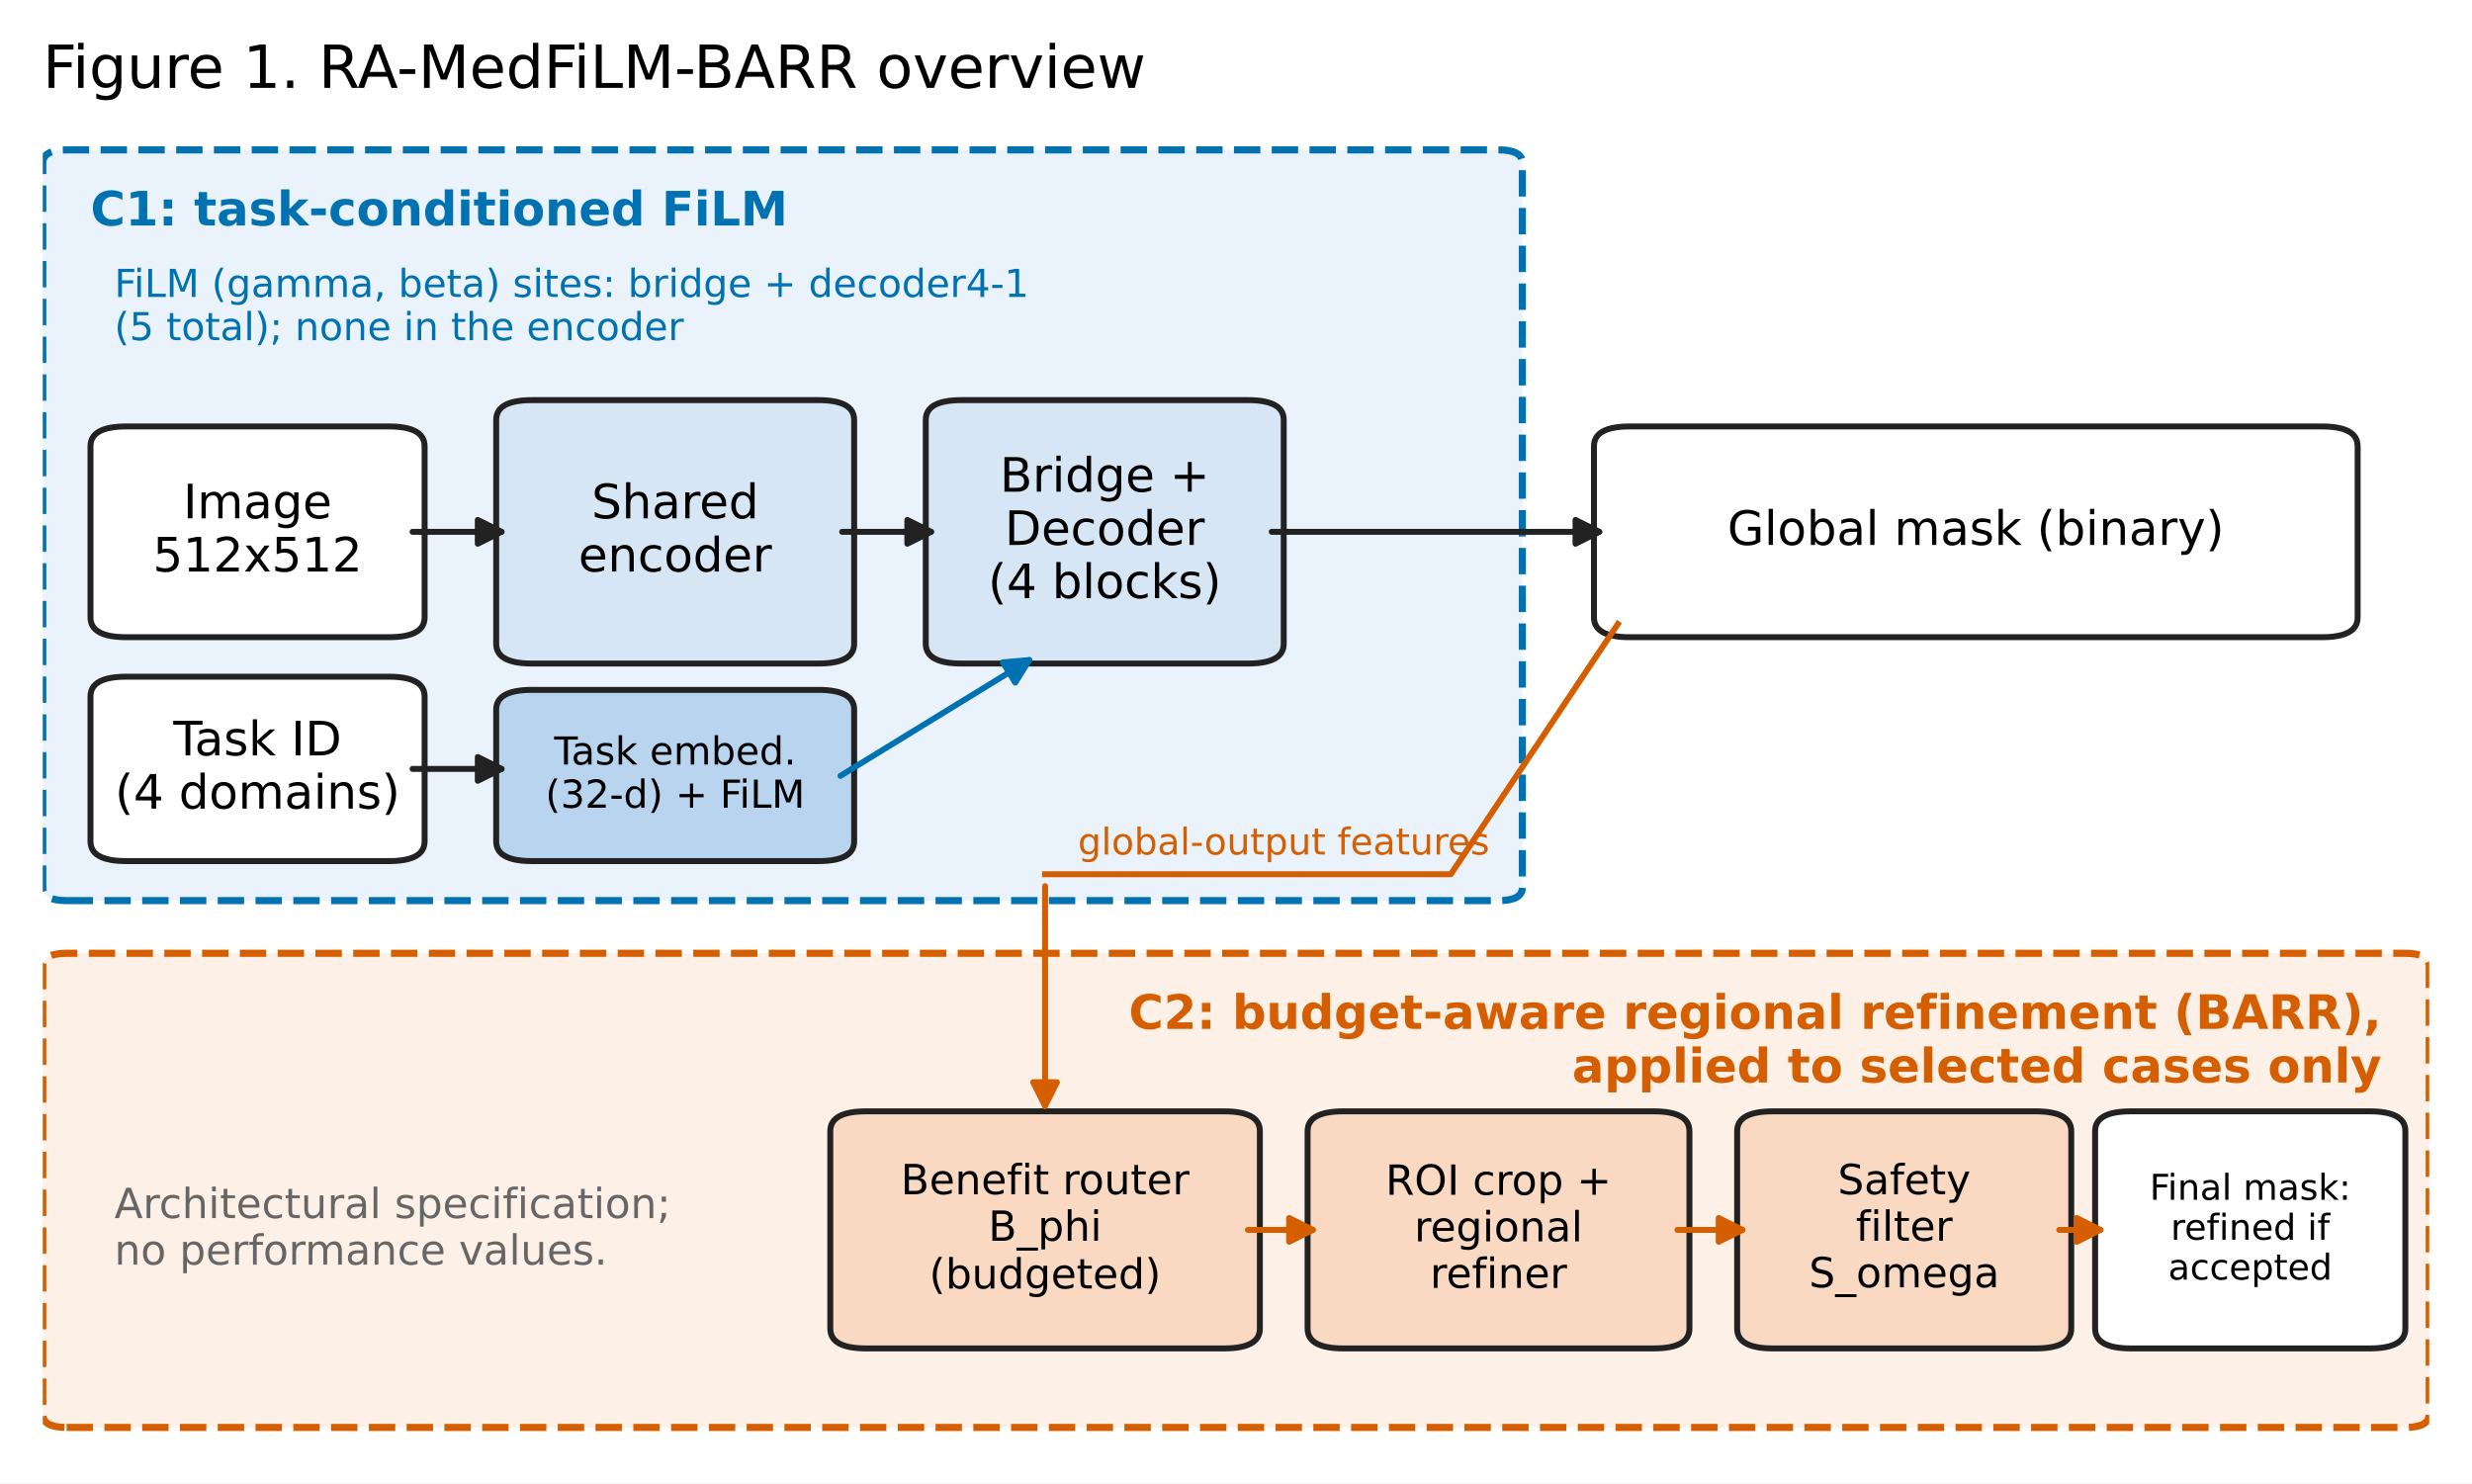
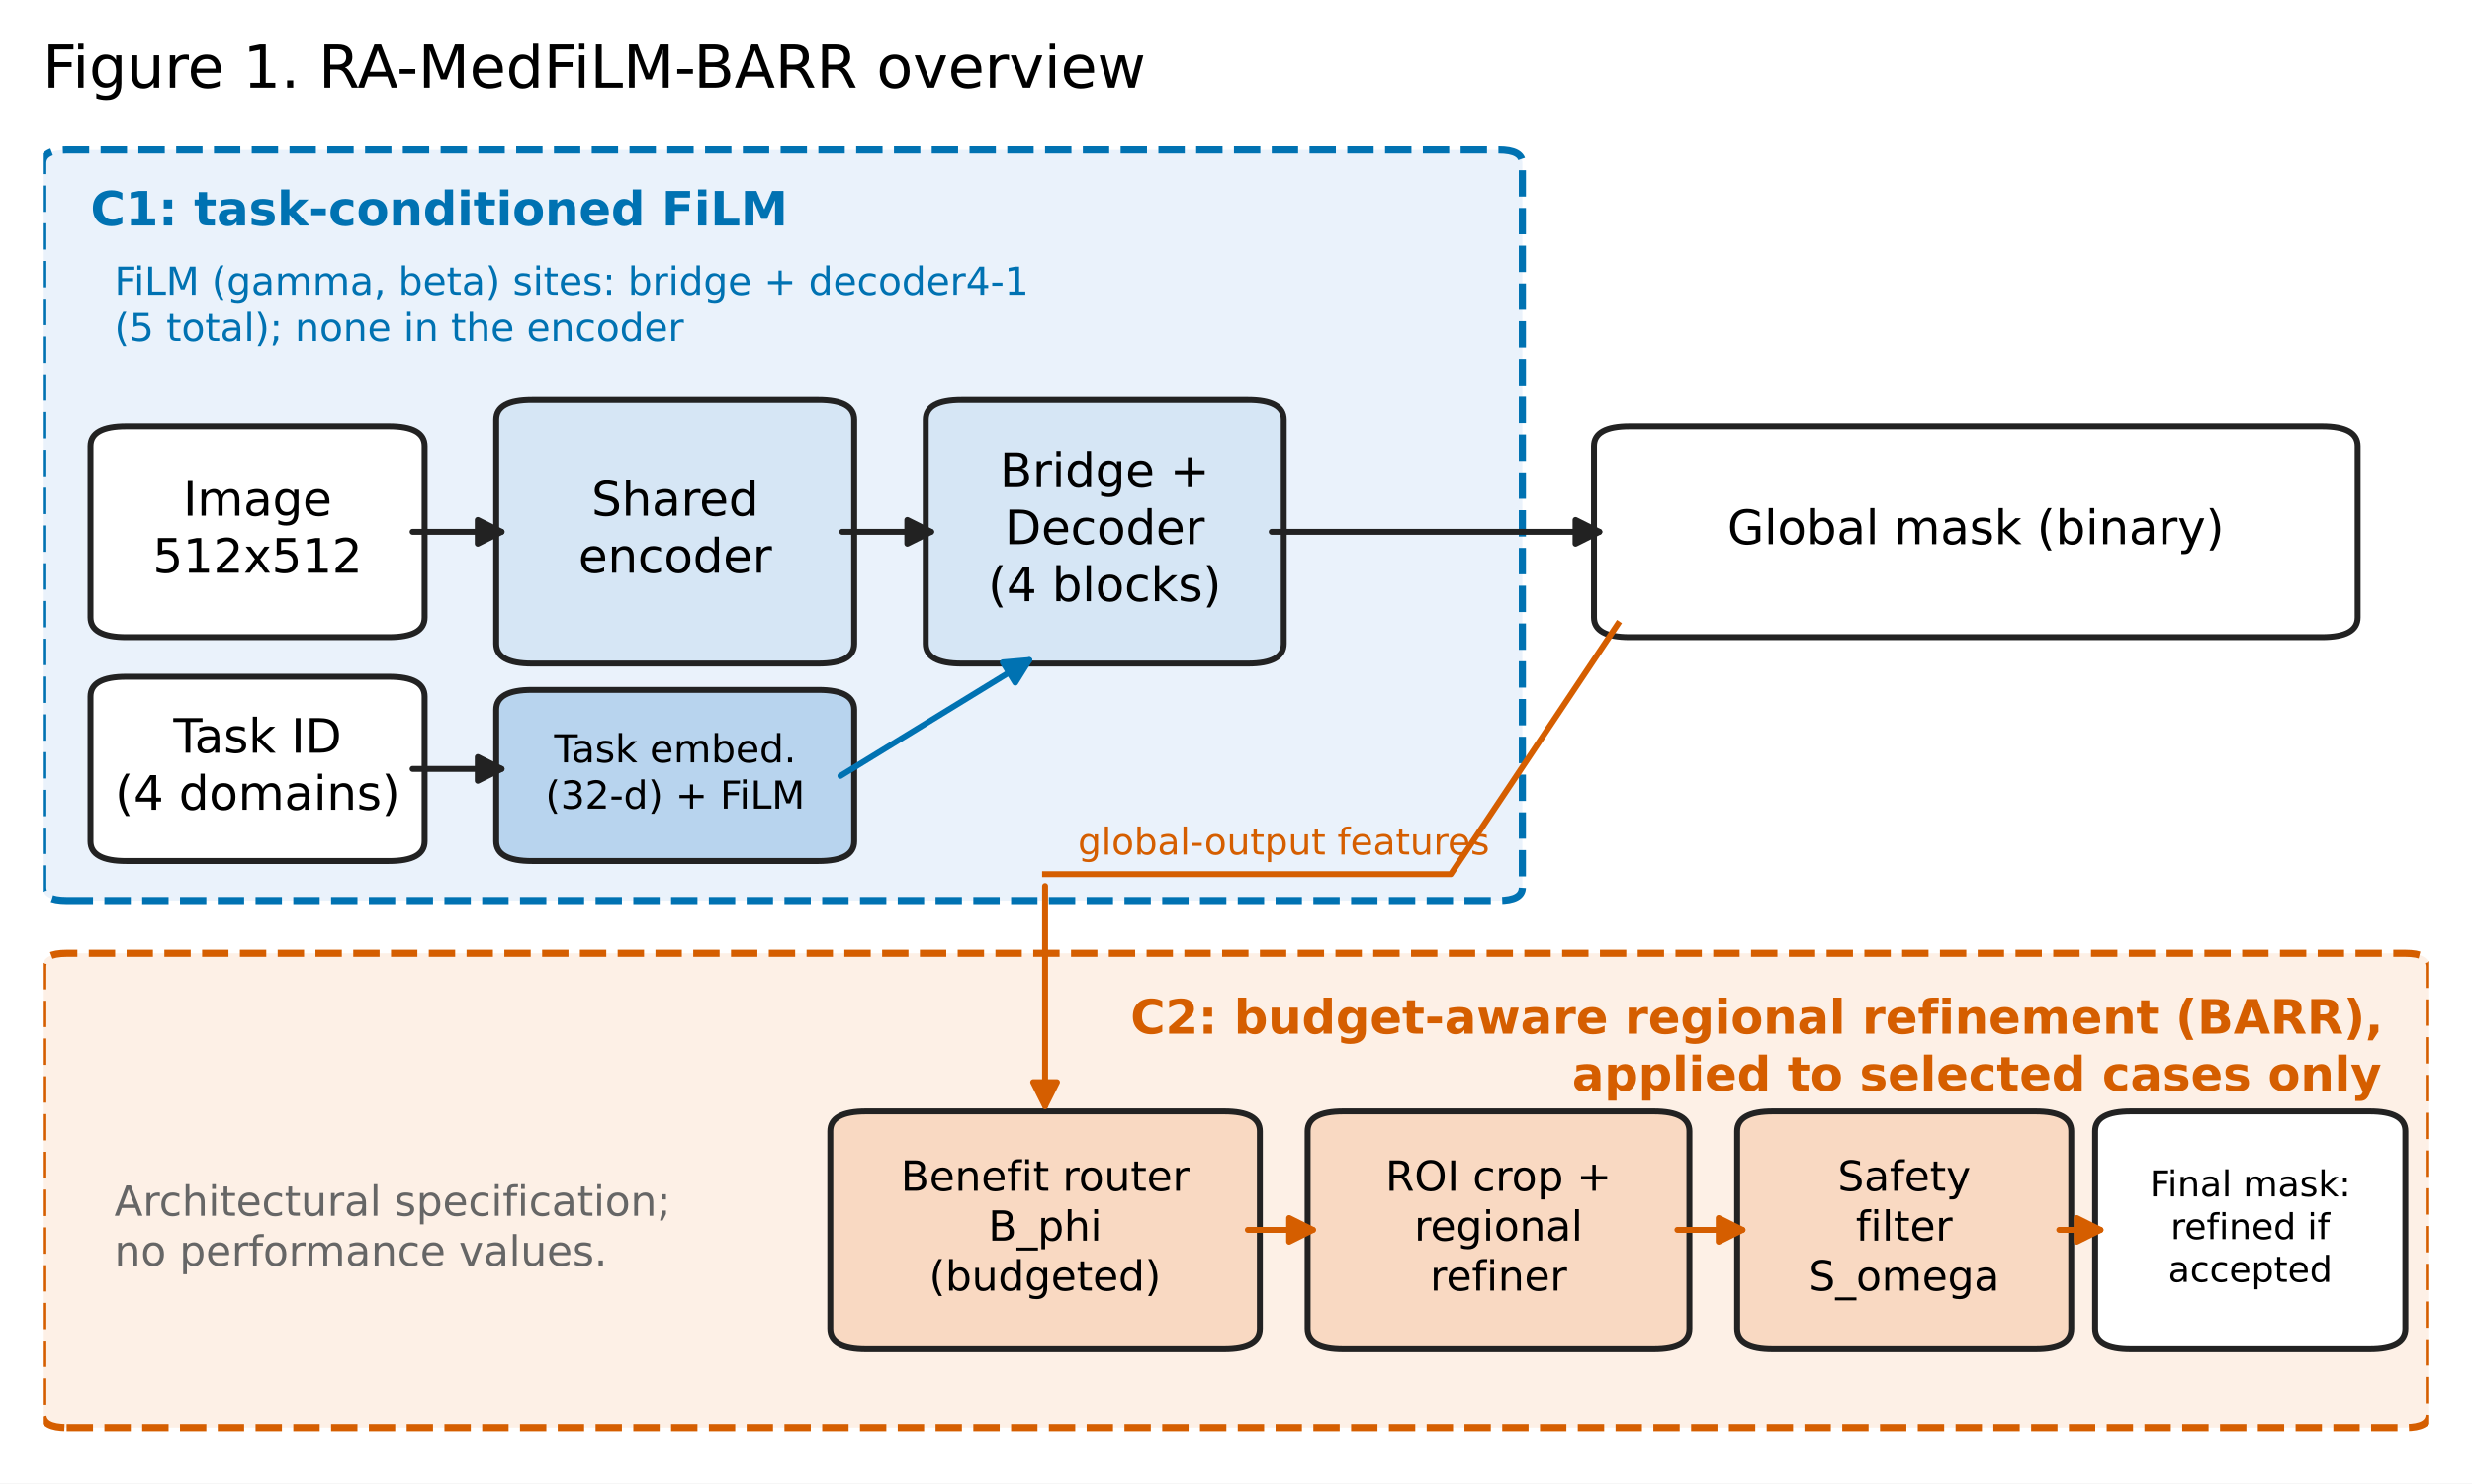
<svg xmlns="http://www.w3.org/2000/svg" width="416.16pt" height="249.758pt" viewBox="0 0 416.16 249.758" version="1.1">
  <defs>
    <style type="text/css">*{stroke-linejoin: round; stroke-linecap: butt}</style>
  </defs>
  <g id="figure_1">
    <g id="patch_1">
      <path d="M 0 249.758 L 416.16 249.758 L 416.16 0 L 0 0 z " style="fill: #ffffff" />
    </g>
    <g id="axes_1">
      <g id="patch_2">
        <path d="M 11.218 151.637 L 252.274 151.637 Q 256.291 151.637 256.291 149.419 L 256.291 27.451 Q 256.291 25.234 252.274 25.234 L 11.218 25.234 Q 7.2 25.234 7.2 27.451 L 7.2 149.419 Q 7.2 151.637 11.218 151.637 z " clip-path="url(#pb6a38542d9)" style="fill: #eaf2fb; stroke-dasharray: 4.44,1.92; stroke-dashoffset: 0; stroke: #0072b2; stroke-width: 1.2; stroke-linejoin: miter" />
      </g>
      <g id="patch_3">
        <path d="M 11.218 240.341 L 404.942 240.341 Q 408.96 240.341 408.96 238.123 L 408.96 162.725 Q 408.96 160.507 404.942 160.507 L 11.218 160.507 Q 7.2 160.507 7.2 162.725 L 7.2 238.123 Q 7.2 240.341 11.218 240.341 z " clip-path="url(#pb6a38542d9)" style="fill: #fdf0e6; stroke-dasharray: 4.44,1.92; stroke-dashoffset: 0; stroke: #d55e00; stroke-width: 1.2; stroke-linejoin: miter" />
      </g>
      <g id="patch_4">
        <path d="M 21.262 107.285 L 65.455 107.285 Q 71.482 107.285 71.482 103.958 L 71.482 75.13 Q 71.482 71.803 65.455 71.803 L 21.262 71.803 Q 15.235 71.803 15.235 75.13 L 15.235 103.958 Q 15.235 107.285 21.262 107.285 z " clip-path="url(#pb6a38542d9)" style="fill: #ffffff; stroke: #222222; stroke-linejoin: miter" />
      </g>
      <g id="patch_5">
        <path d="M 21.262 144.984 L 65.455 144.984 Q 71.482 144.984 71.482 141.658 L 71.482 117.264 Q 71.482 113.938 65.455 113.938 L 21.262 113.938 Q 15.235 113.938 15.235 117.264 L 15.235 141.658 Q 15.235 144.984 21.262 144.984 z " clip-path="url(#pb6a38542d9)" style="fill: #ffffff; stroke: #222222; stroke-linejoin: miter" />
      </g>
      <g id="patch_6">
        <path d="M 89.561 111.72 L 137.772 111.72 Q 143.798 111.72 143.798 108.394 L 143.798 70.694 Q 143.798 67.368 137.772 67.368 L 89.561 67.368 Q 83.534 67.368 83.534 70.694 L 83.534 108.394 Q 83.534 111.72 89.561 111.72 z " clip-path="url(#pb6a38542d9)" style="fill: #d6e6f5; stroke: #222222; stroke-linejoin: miter" />
      </g>
      <g id="patch_7">
        <path d="M 89.561 144.984 L 137.772 144.984 Q 143.798 144.984 143.798 141.658 L 143.798 119.482 Q 143.798 116.155 137.772 116.155 L 89.561 116.155 Q 83.534 116.155 83.534 119.482 L 83.534 141.658 Q 83.534 144.984 89.561 144.984 z " clip-path="url(#pb6a38542d9)" style="fill: #b8d4ee; stroke: #222222; stroke-linejoin: miter" />
      </g>
      <g id="patch_8">
        <path d="M 161.878 111.72 L 210.089 111.72 Q 216.115 111.72 216.115 108.394 L 216.115 70.694 Q 216.115 67.368 210.089 67.368 L 161.878 67.368 Q 155.851 67.368 155.851 70.694 L 155.851 108.394 Q 155.851 111.72 161.878 111.72 z " clip-path="url(#pb6a38542d9)" style="fill: #d6e6f5; stroke: #222222; stroke-linejoin: miter" />
      </g>
      <g id="patch_9">
        <path d="M 274.37 107.285 L 390.881 107.285 Q 396.907 107.285 396.907 103.958 L 396.907 75.13 Q 396.907 71.803 390.881 71.803 L 274.37 71.803 Q 268.344 71.803 268.344 75.13 L 268.344 103.958 Q 268.344 107.285 274.37 107.285 z " clip-path="url(#pb6a38542d9)" style="fill: #ffffff; stroke: #222222; stroke-linejoin: miter" />
      </g>
      <g id="patch_10">
        <path d="M 69.46 89.544 Q 77.506 89.544 84.433 89.544 " clip-path="url(#pb6a38542d9)" style="fill: none; stroke: #222222; stroke-linecap: round" />
        <path d="M 80.433 87.544 L 84.433 89.544 L 80.433 91.544 z " clip-path="url(#pb6a38542d9)" style="fill: #222222; stroke: #222222; stroke-linecap: round" />
      </g>
      <g id="patch_11">
        <path d="M 69.46 129.461 Q 77.506 129.461 84.433 129.461 " clip-path="url(#pb6a38542d9)" style="fill: none; stroke: #222222; stroke-linecap: round" />
        <path d="M 80.433 127.461 L 84.433 129.461 L 80.433 131.461 z " clip-path="url(#pb6a38542d9)" style="fill: #222222; stroke: #222222; stroke-linecap: round" />
      </g>
      <g id="patch_12">
        <path d="M 141.487 130.632 Q 157.861 120.59 173.283 111.132 " clip-path="url(#pb6a38542d9)" style="fill: none; stroke: #0072b2; stroke-linecap: round" />
        <path d="M 168.827 111.518 L 173.283 111.132 L 170.919 114.928 z " clip-path="url(#pb6a38542d9)" style="fill: #0072b2; stroke: #0072b2; stroke-linecap: round" />
      </g>
      <g id="patch_13">
        <path d="M 141.777 89.544 Q 149.822 89.544 156.75 89.544 " clip-path="url(#pb6a38542d9)" style="fill: none; stroke: #222222; stroke-linecap: round" />
        <path d="M 152.75 87.544 L 156.75 89.544 L 152.75 91.544 z " clip-path="url(#pb6a38542d9)" style="fill: #222222; stroke: #222222; stroke-linecap: round" />
      </g>
      <g id="patch_14">
        <path d="M 214.095 89.544 Q 242.227 89.544 269.241 89.544 " clip-path="url(#pb6a38542d9)" style="fill: none; stroke: #222222; stroke-linecap: round" />
        <path d="M 265.241 87.544 L 269.241 89.544 L 265.241 91.544 z " clip-path="url(#pb6a38542d9)" style="fill: #222222; stroke: #222222; stroke-linecap: round" />
      </g>
      <g id="patch_15">
        <path d="M 145.807 227.035 L 206.071 227.035 Q 212.098 227.035 212.098 223.709 L 212.098 190.445 Q 212.098 187.118 206.071 187.118 L 145.807 187.118 Q 139.781 187.118 139.781 190.445 L 139.781 223.709 Q 139.781 227.035 145.807 227.035 z " clip-path="url(#pb6a38542d9)" style="fill: #f9d9c2; stroke: #222222; stroke-linejoin: miter" />
      </g>
      <g id="patch_16">
        <path d="M 226.159 227.035 L 278.388 227.035 Q 284.414 227.035 284.414 223.709 L 284.414 190.445 Q 284.414 187.118 278.388 187.118 L 226.159 187.118 Q 220.133 187.118 220.133 190.445 L 220.133 223.709 Q 220.133 227.035 226.159 227.035 z " clip-path="url(#pb6a38542d9)" style="fill: #f9d9c2; stroke: #222222; stroke-linejoin: miter" />
      </g>
      <g id="patch_17">
        <path d="M 298.476 227.035 L 342.67 227.035 Q 348.696 227.035 348.696 223.709 L 348.696 190.445 Q 348.696 187.118 342.67 187.118 L 298.476 187.118 Q 292.45 187.118 292.45 190.445 L 292.45 223.709 Q 292.45 227.035 298.476 227.035 z " clip-path="url(#pb6a38542d9)" style="fill: #f9d9c2; stroke: #222222; stroke-linejoin: miter" />
      </g>
      <g id="patch_18">
        <path d="M 358.74 227.035 L 398.916 227.035 Q 404.942 227.035 404.942 223.709 L 404.942 190.445 Q 404.942 187.118 398.916 187.118 L 358.74 187.118 Q 352.714 187.118 352.714 190.445 L 352.714 223.709 Q 352.714 227.035 358.74 227.035 z " clip-path="url(#pb6a38542d9)" style="fill: #ffffff; stroke: #222222; stroke-linejoin: miter" />
      </g>
      <g id="patch_19">
        <path d="M 210.077 207.077 Q 216.112 207.077 221.029 207.077 " clip-path="url(#pb6a38542d9)" style="fill: none; stroke: #d55e00; stroke-linecap: round" />
        <path d="M 217.029 205.077 L 221.029 207.077 L 217.029 209.077 z " clip-path="url(#pb6a38542d9)" style="fill: #d55e00; stroke: #d55e00; stroke-linecap: round" />
      </g>
      <g id="patch_20">
        <path d="M 282.394 207.077 Q 288.429 207.077 293.346 207.077 " clip-path="url(#pb6a38542d9)" style="fill: none; stroke: #d55e00; stroke-linecap: round" />
        <path d="M 289.346 205.077 L 293.346 207.077 L 289.346 209.077 z " clip-path="url(#pb6a38542d9)" style="fill: #d55e00; stroke: #d55e00; stroke-linecap: round" />
      </g>
      <g id="patch_21">
        <path d="M 346.676 207.077 Q 350.705 207.077 353.615 207.077 " clip-path="url(#pb6a38542d9)" style="fill: none; stroke: #d55e00; stroke-linecap: round" />
        <path d="M 349.615 205.077 L 353.615 207.077 L 349.615 209.077 z " clip-path="url(#pb6a38542d9)" style="fill: #d55e00; stroke: #d55e00; stroke-linecap: round" />
      </g>
      <g id="patch_22">
        <path d="M 175.939 149.2 Q 175.939 168.266 175.939 186.214 " clip-path="url(#pb6a38542d9)" style="fill: none; stroke: #d55e00; stroke-linecap: round" />
        <path d="M 177.939 182.214 L 175.939 186.214 L 173.939 182.214 z " clip-path="url(#pb6a38542d9)" style="fill: #d55e00; stroke: #d55e00; stroke-linecap: round" />
      </g>
      <g id="line2d_1">
        <path d="M 272.362 105.067 L 244.238 147.202 L 175.939 147.202 " clip-path="url(#pb6a38542d9)" style="fill: none; stroke: #d55e00; stroke-linecap: square" />
      </g>
      <g id="text_1">
        <text style="font-weight: 700; font-size: 8px; font-family: 'DejaVu Sans'; text-anchor: start; fill: #0072b2" x="15.235" y="37.965" transform="rotate(-0 15.2352 37.96519)">C1: task-conditioned FiLM</text>
      </g>
      <g id="text_2">
-         <text style="font-weight: 700; font-size: 8px; font-family: 'DejaVu Sans'; fill: #d55e00" transform="translate(190.0161 173.2388)">C2: budget-aware regional refinement (BARR),</text>
-         <text style="font-weight: 700; font-size: 8px; font-family: 'DejaVu Sans'; fill: #d55e00" transform="translate(264.6623 182.2595)">applied to selected cases only</text>
+         <text style="font-weight: 700; font-size: 8px; font-family: 'DejaVu Sans'; fill: #d55e00" transform="translate(190.3085 174.0396)">C2: budget-aware regional refinement (BARR),</text>
+         <text style="font-weight: 700; font-size: 8px; font-family: 'DejaVu Sans'; fill: #d55e00" transform="translate(264.6623 183.6418)">applied to selected cases only</text>
      </g>
      <g id="text_3">
-         <text style="font-size: 8px; font-family: 'DejaVu Sans'" transform="translate(30.83028 87.27241)">Image</text>
-         <text style="font-size: 8px; font-family: 'DejaVu Sans'" transform="translate(25.7209 96.23066)">512x512</text>
+         <text style="font-size: 8px; font-family: 'DejaVu Sans'" transform="translate(30.83028 86.82138)">Image</text>
+         <text style="font-size: 8px; font-family: 'DejaVu Sans'" transform="translate(25.7209 96.42294)">512x512</text>
      </g>
      <g id="text_4">
-         <text style="font-size: 8px; font-family: 'DejaVu Sans'" transform="translate(29.19278 127.1892)">Task ID</text>
-         <text style="font-size: 8px; font-family: 'DejaVu Sans'" transform="translate(19.35653 136.1475)">(4 domains)</text>
+         <text style="font-size: 8px; font-family: 'DejaVu Sans'" transform="translate(29.19465 126.7382)">Task ID</text>
+         <text style="font-size: 8px; font-family: 'DejaVu Sans'" transform="translate(19.35653 136.3404)">(4 domains)</text>
      </g>
      <g id="text_5">
-         <text style="font-size: 8px; font-family: 'DejaVu Sans'" transform="translate(99.58577 87.27241)">Shared</text>
-         <text style="font-size: 8px; font-family: 'DejaVu Sans'" transform="translate(97.37828 96.23066)">encoder</text>
+         <text style="font-size: 8px; font-family: 'DejaVu Sans'" transform="translate(99.5839 86.82138)">Shared</text>
+         <text style="font-size: 8px; font-family: 'DejaVu Sans'" transform="translate(97.37828 96.42357)">encoder</text>
      </g>
      <g id="text_6">
-         <text style="font-size: 6.5px; font-family: 'DejaVu Sans'" transform="translate(93.29347 128.7239)">Task embed.</text>
-         <text style="font-size: 6.5px; font-family: 'DejaVu Sans'" transform="translate(91.81827 136.0025)">(32-d) + FiLM</text>
+         <text style="font-size: 6.5px; font-family: 'DejaVu Sans'" transform="translate(93.29499 128.3575)">Task embed.</text>
+         <text style="font-size: 6.5px; font-family: 'DejaVu Sans'" transform="translate(91.81929 136.1593)">(32-d) + FiLM</text>
      </g>
      <g id="text_7">
-         <text style="font-size: 8px; font-family: 'DejaVu Sans'" transform="translate(168.3201 82.79329)">Bridge +</text>
-         <text style="font-size: 8px; font-family: 'DejaVu Sans'" transform="translate(169.1501 91.75154)">Decoder</text>
-         <text style="font-size: 8px; font-family: 'DejaVu Sans'" transform="translate(166.3482 100.7098)">(4 blocks)</text>
+         <text style="font-size: 8px; font-family: 'DejaVu Sans'" transform="translate(168.3201 82.02029)">Bridge +</text>
+         <text style="font-size: 8px; font-family: 'DejaVu Sans'" transform="translate(169.1501 91.62247)">Decoder</text>
+         <text style="font-size: 8px; font-family: 'DejaVu Sans'" transform="translate(166.3482 101.2247)">(4 blocks)</text>
      </g>
      <g id="text_8">
-         <text style="font-size: 8px; font-family: 'DejaVu Sans'; text-anchor: middle" x="332.626" y="91.752" transform="rotate(-0 332.6256 91.75154)">Global mask (binary)</text>
+         <text style="font-size: 8px; font-family: 'DejaVu Sans'; text-anchor: middle" x="332.626" y="91.622" transform="rotate(-0 332.6256 91.62247)">Global mask (binary)</text>
      </g>
      <g id="text_9">
-         <text style="font-size: 6.5px; font-family: 'DejaVu Sans'; fill: #0072b2" transform="translate(19.2528 49.99914)">FiLM (gamma, beta) sites: bridge + decoder4-1</text>
-         <text style="font-size: 6.5px; font-family: 'DejaVu Sans'; fill: #0072b2" transform="translate(19.2528 57.27772)">(5 total); none in the encoder</text>
+         <text style="font-size: 6.5px; font-family: 'DejaVu Sans'; fill: #0072b2" transform="translate(19.2528 49.63268)">FiLM (gamma, beta) sites: bridge + decoder4-1</text>
+         <text style="font-size: 6.5px; font-family: 'DejaVu Sans'; fill: #0072b2" transform="translate(19.2528 57.43446)">(5 total); none in the encoder</text>
      </g>
      <g id="text_10">
        <text style="font-size: 6.2px; font-family: 'DejaVu Sans'; text-anchor: middle; fill: #d55e00" x="216.115" y="143.875" transform="rotate(-0 216.1152 143.8752)">global-output features</text>
      </g>
      <g id="text_11">
-         <text style="font-size: 7px; font-family: 'DejaVu Sans'" transform="translate(151.6394 201.0726)">Benefit router</text>
-         <text style="font-size: 7px; font-family: 'DejaVu Sans'" transform="translate(166.3755 208.9111)">B_phi</text>
-         <text style="font-size: 7px; font-family: 'DejaVu Sans'" transform="translate(156.4229 216.9442)">(budgeted)</text>
+         <text style="font-size: 7px; font-family: 'DejaVu Sans'" transform="translate(151.6377 200.4936)">Benefit router</text>
+         <text style="font-size: 7px; font-family: 'DejaVu Sans'" transform="translate(166.3755 208.8955)">B_phi</text>
+         <text style="font-size: 7px; font-family: 'DejaVu Sans'" transform="translate(156.4229 217.2974)">(budgeted)</text>
      </g>
      <g id="text_12">
-         <text style="font-size: 7px; font-family: 'DejaVu Sans'" transform="translate(233.2484 201.1699)">ROI crop +</text>
-         <text style="font-size: 7px; font-family: 'DejaVu Sans'" transform="translate(238.0888 209.0084)">regional</text>
-         <text style="font-size: 7px; font-family: 'DejaVu Sans'" transform="translate(240.7449 216.8469)">refiner</text>
+         <text style="font-size: 7px; font-family: 'DejaVu Sans'" transform="translate(233.2467 200.4933)">ROI crop +</text>
+         <text style="font-size: 7px; font-family: 'DejaVu Sans'" transform="translate(238.0871 208.8952)">regional</text>
+         <text style="font-size: 7px; font-family: 'DejaVu Sans'" transform="translate(240.7433 217.2971)">refiner</text>
      </g>
      <g id="text_13">
-         <text style="font-size: 7px; font-family: 'DejaVu Sans'" transform="translate(309.3766 201.0726)">Safety</text>
-         <text style="font-size: 7px; font-family: 'DejaVu Sans'" transform="translate(312.4315 208.9111)">filter</text>
-         <text style="font-size: 7px; font-family: 'DejaVu Sans'" transform="translate(304.5297 216.7495)">S_omega</text>
+         <text style="font-size: 7px; font-family: 'DejaVu Sans'" transform="translate(309.3766 200.4938)">Safety</text>
+         <text style="font-size: 7px; font-family: 'DejaVu Sans'" transform="translate(312.4315 208.8957)">filter</text>
+         <text style="font-size: 7px; font-family: 'DejaVu Sans'" transform="translate(304.5297 217.2971)">S_omega</text>
      </g>
      <g id="text_14">
-         <text style="font-size: 6px; font-family: 'DejaVu Sans'" transform="translate(361.8888 202.0138)">Final mask:</text>
-         <text style="font-size: 6px; font-family: 'DejaVu Sans'" transform="translate(365.4321 208.7325)">refined if</text>
-         <text style="font-size: 6px; font-family: 'DejaVu Sans'" transform="translate(365.0135 215.4512)">accepted</text>
+         <text style="font-size: 6px; font-family: 'DejaVu Sans'" transform="translate(361.8897 201.434)">Final mask:</text>
+         <text style="font-size: 6px; font-family: 'DejaVu Sans'" transform="translate(365.4307 208.6357)">refined if</text>
+         <text style="font-size: 6px; font-family: 'DejaVu Sans'" transform="translate(365.0135 215.8373)">accepted</text>
      </g>
      <g id="text_15">
-         <text style="font-size: 7px; font-family: 'DejaVu Sans'; fill: #666666" transform="translate(19.2528 205.0892)">Architectural specification;</text>
-         <text style="font-size: 7px; font-family: 'DejaVu Sans'; fill: #666666" transform="translate(19.2528 212.9276)">no performance values.</text>
+         <text style="font-size: 7px; font-family: 'DejaVu Sans'; fill: #666666" transform="translate(19.2528 204.6945)">Architectural specification;</text>
+         <text style="font-size: 7px; font-family: 'DejaVu Sans'; fill: #666666" transform="translate(19.2528 213.0964)">no performance values.</text>
      </g>
      <g id="text_16">
        <text style="font-size: 10px; font-family: 'DejaVu Sans'; text-anchor: start" x="7.2" y="14.798" transform="rotate(-0 7.2 14.79844)">Figure 1. RA-MedFiLM-BARR overview</text>
      </g>
    </g>
  </g>
  <defs>
    <clipPath id="pb6a38542d9">
      <rect x="7.2" y="20.798" width="401.76" height="221.76" />
    </clipPath>
  </defs>
</svg>
